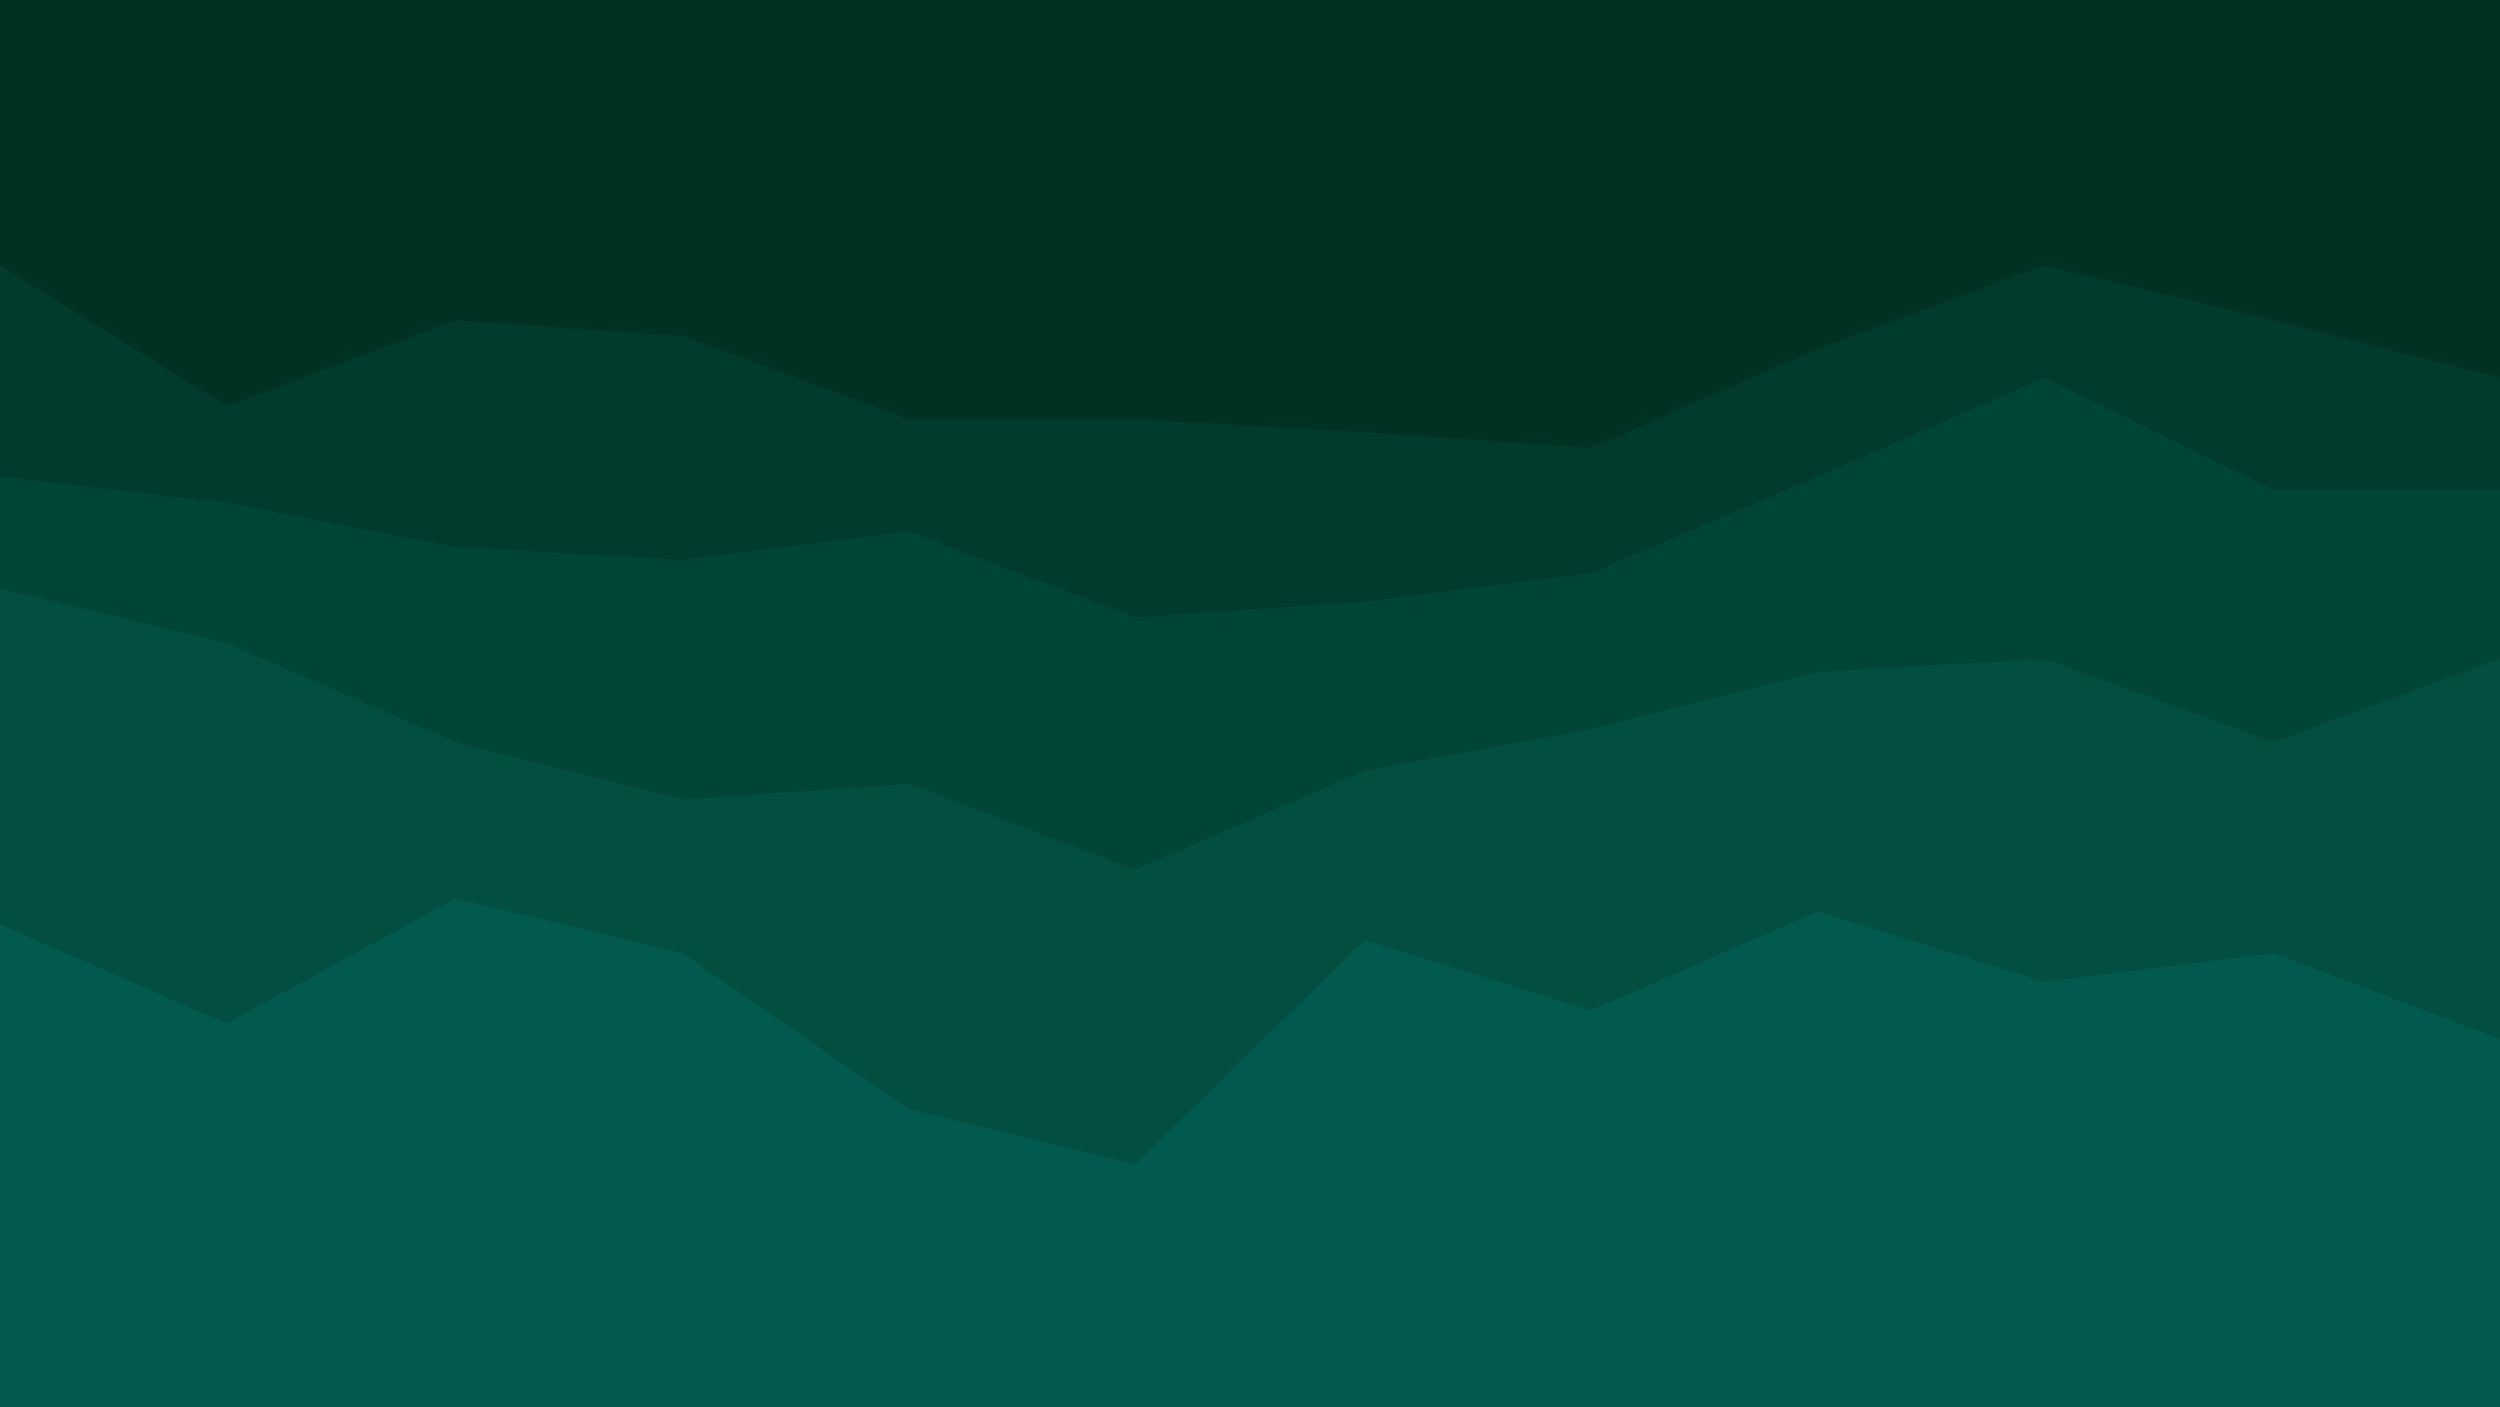
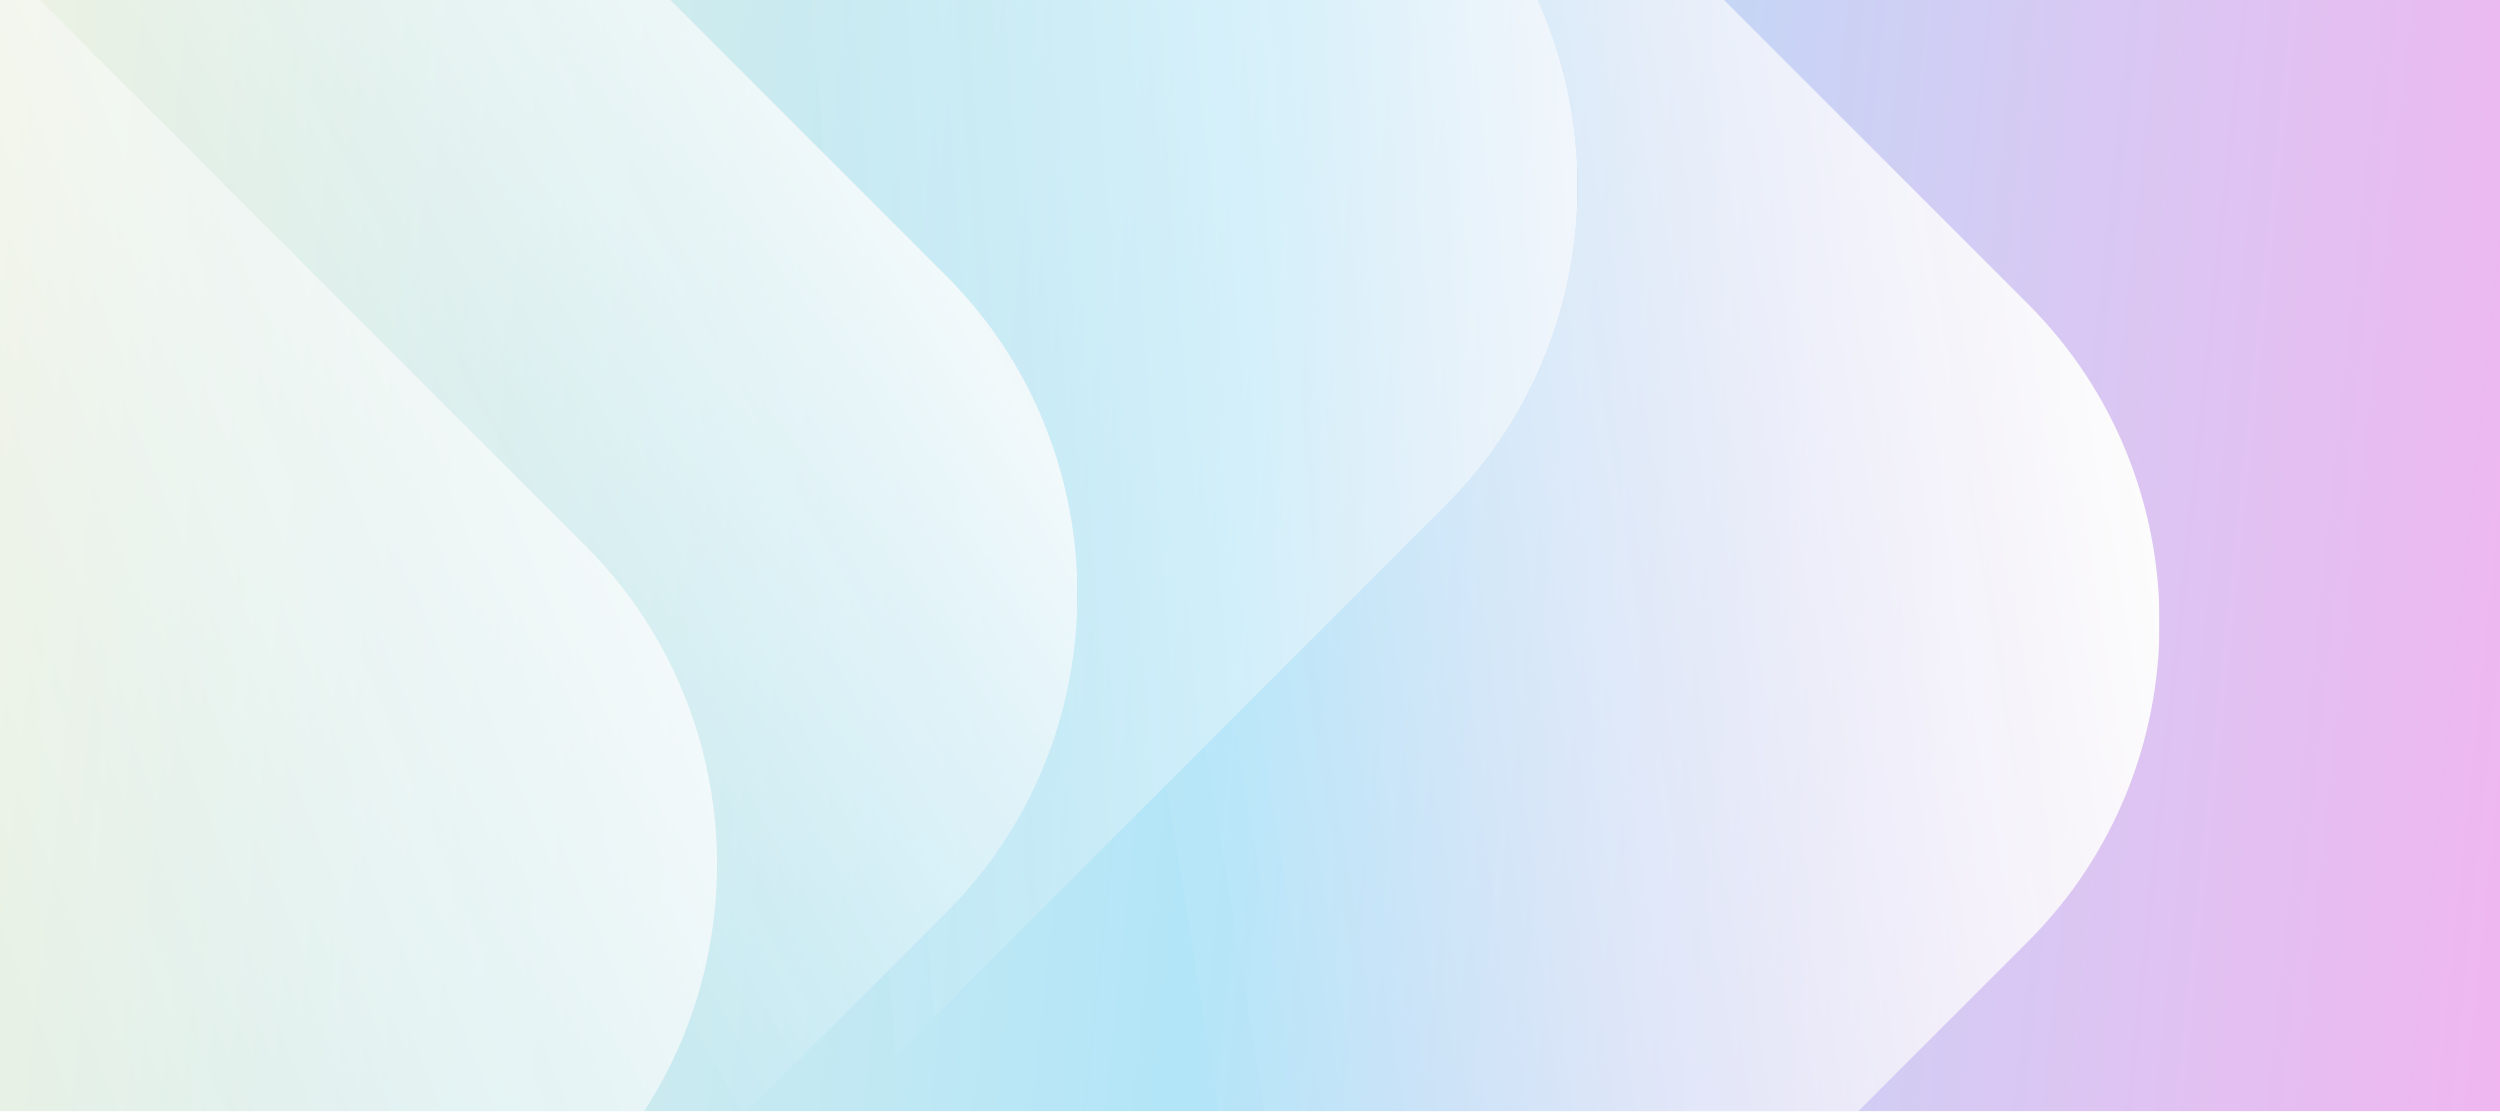
- <svg xmlns="http://www.w3.org/2000/svg" id="visual" viewBox="0 0 960 540" width="960" height="540" version="1.1">
-   <path d="M0 104L87 158L175 125L262 131L349 163L436 163L524 168L611 174L698 136L785 104L873 125L960 147L960 0L873 0L785 0L698 0L611 0L524 0L436 0L349 0L262 0L175 0L87 0L0 0Z" fill="#003223" />
-   <path d="M0 185L87 195L175 212L262 217L349 206L436 239L524 233L611 222L698 185L785 147L873 190L960 190L960 145L873 123L785 102L698 134L611 172L524 166L436 161L349 161L262 129L175 123L87 156L0 102Z" fill="#013b2d" />
-   <path d="M0 228L87 249L175 287L262 309L349 303L436 336L524 298L611 282L698 260L785 255L873 287L960 255L960 188L873 188L785 145L698 183L611 220L524 231L436 237L349 204L262 215L175 210L87 193L0 183Z" fill="#014537" />
-   <path d="M0 357L87 395L175 347L262 368L349 428L436 449L524 363L611 390L698 352L785 379L873 368L960 401L960 253L873 285L785 253L698 258L611 280L524 296L436 334L349 301L262 307L175 285L87 247L0 226Z" fill="#024f42" />
-   <path d="M0 541L87 541L175 541L262 541L349 541L436 541L524 541L611 541L698 541L785 541L873 541L960 541L960 399L873 366L785 377L698 350L611 388L524 361L436 447L349 426L262 366L175 345L87 393L0 355Z" fill="#02594e" />
+ <svg xmlns="http://www.w3.org/2000/svg" xmlns:xlink="http://www.w3.org/1999/xlink" version="1.1" id="Layer_1" x="0px" y="0px" viewBox="0 0 9000 4000" style="enable-background:new 0 0 9000 4000;" xml:space="preserve">
+   <g>
+     <g>
+       <defs>
+         <rect id="SVGID_1_" x="0" width="9000" height="4000" />
+       </defs>
+       <clipPath id="SVGID_00000052824650649712788220000017637252916836565943_">
+         <use xlink:href="#SVGID_1_" style="overflow:visible;" />
+       </clipPath>
+       <linearGradient id="SVGID_00000082370736208504773540000015444661956386669731_" gradientUnits="userSpaceOnUse" x1="9480.241" y1="2525.109" x2="-547.739" y2="1467.774">
+         <stop offset="0" style="stop-color:#F4B3EF" />
+         <stop offset="0.5" style="stop-color:#B2E5F8" />
+         <stop offset="1" style="stop-color:#F2F3E2" />
+       </linearGradient>
+       <rect x="0" style="clip-path:url(#SVGID_00000052824650649712788220000017637252916836565943_);fill:url(#SVGID_00000082370736208504773540000015444661956386669731_);" width="9000" height="4000" />
+     </g>
+     <defs>
+       <filter id="Adobe_OpacityMaskFilter" filterUnits="userSpaceOnUse" x="3023.847" y="0" width="4750.672" height="4000">
+         <feColorMatrix type="matrix" values="1 0 0 0 0  0 1 0 0 0  0 0 1 0 0  0 0 0 1 0" />
+       </filter>
+     </defs>
+     <mask maskUnits="userSpaceOnUse" x="3023.847" y="0" width="4750.672" height="4000" id="SVGID_00000005962319027747841090000007280463561873999265_">
+       <g style="filter:url(#Adobe_OpacityMaskFilter);">
+         <linearGradient id="SVGID_00000096768845906854317020000018183607255037304209_" gradientUnits="userSpaceOnUse" x1="6325.499" y1="5423.305" x2="2634.438" y2="6022.46" gradientTransform="matrix(1 0 0 1 1370.61 -3796.155)">
+           <stop offset="0" style="stop-color:#FFFFFF" />
+           <stop offset="1" style="stop-color:#000000" />
+         </linearGradient>
+         <rect x="3023.847" style="fill:url(#SVGID_00000096768845906854317020000018183607255037304209_);" width="4750.679" height="4000" />
+       </g>
+     </mask>
+     <path style="mask:url(#SVGID_00000005962319027747841090000007280463561873999265_);fill-rule:evenodd;clip-rule:evenodd;fill:#FCFCFC;" d="   M6206.363,0h-670.951c269.777,597.618,160.038,1328.401-329.235,1817.669L3023.847,4000h3666.347l611.266-611.268   c630.747-630.746,630.747-1662.886,0-2293.638L6206.363,0z" />
+     <defs>
+       <filter id="Adobe_OpacityMaskFilter_00000104687228392471842500000011089103259533545606_" filterUnits="userSpaceOnUse" x="2413.436" y="0" width="3265.802" height="4000">
+         <feColorMatrix type="matrix" values="1 0 0 0 0  0 1 0 0 0  0 0 1 0 0  0 0 0 1 0" />
+       </filter>
+     </defs>
+     <mask maskUnits="userSpaceOnUse" x="2413.436" y="0" width="3265.802" height="4000" id="SVGID_00000090998560558640745920000009705786874824474013_">
+       <g style="filter:url(#Adobe_OpacityMaskFilter_00000104687228392471842500000011089103259533545606_);">
+         <linearGradient id="SVGID_00000157268255493474806430000006173755780939136190_" gradientUnits="userSpaceOnUse" x1="5101.694" y1="5604.977" x2="1655.055" y2="5879.609" gradientTransform="matrix(1 0 0 1 1343.938 -3796.155)">
+           <stop offset="0" style="stop-color:#FFFFFF" />
+           <stop offset="1" style="stop-color:#000000" />
+         </linearGradient>
+         <rect x="2413.436" style="fill:url(#SVGID_00000157268255493474806430000006173755780939136190_);" width="3265.807" height="4000" />
+       </g>
+     </mask>
+     <path style="mask:url(#SVGID_00000090998560558640745920000009705786874824474013_);fill-rule:evenodd;clip-rule:evenodd;fill:#FCFCFC;" d="   M5206.177,1817.669C5695.45,1328.401,5805.189,597.618,5535.412,0H2413.436l992.428,992.425   c630.749,630.752,630.749,1662.892,0,2293.638L2691.927,4000h331.92L5206.177,1817.669z" />
+     <defs>
+       <filter id="Adobe_OpacityMaskFilter_00000180369089691127352640000003217890231512436107_" filterUnits="userSpaceOnUse" x="142.851" y="0" width="3736.075" height="4000">
+         <feColorMatrix type="matrix" values="1 0 0 0 0  0 1 0 0 0  0 0 1 0 0  0 0 0 1 0" />
+       </filter>
+     </defs>
+     <mask maskUnits="userSpaceOnUse" x="142.851" y="0" width="3736.075" height="4000" id="SVGID_00000100364998387742549710000010841264360656891265_">
+       <g style="filter:url(#Adobe_OpacityMaskFilter_00000180369089691127352640000003217890231512436107_);">
+         <linearGradient id="SVGID_00000144332797854120782950000000942314492018172313_" gradientUnits="userSpaceOnUse" x1="2677.661" y1="4749.383" x2="370.748" y2="6012.692" gradientTransform="matrix(1 0 0 1 1244.726 -3796.155)">
+           <stop offset="0" style="stop-color:#FFFFFF" />
+           <stop offset="1" style="stop-color:#000000" />
+         </linearGradient>
+         <rect x="142.851" style="fill:url(#SVGID_00000144332797854120782950000000942314492018172313_);" width="3736.078" height="4000" />
+       </g>
+     </mask>
+     <path style="mask:url(#SVGID_00000100364998387742549710000010841264360656891265_);fill-rule:evenodd;clip-rule:evenodd;fill:#FCFCFC;" d="   M3405.864,3286.063c630.749-630.746,630.749-1662.886,0-2293.638L2413.436,0H142.851l1965.535,1965.534   c550.333,550.327,620.494,1406.223,210.498,2034.466h373.044L3405.864,3286.063z" />
+     <defs>
+       <filter id="Adobe_OpacityMaskFilter_00000155121617366067133600000003251735916711050425_" filterUnits="userSpaceOnUse" x="0" y="0" width="2581.447" height="4000">
+         <feColorMatrix type="matrix" values="1 0 0 0 0  0 1 0 0 0  0 0 1 0 0  0 0 0 1 0" />
+       </filter>
+     </defs>
+     <mask maskUnits="userSpaceOnUse" x="0" y="0" width="2581.447" height="4000" id="SVGID_00000117651460847629206120000014347001328973593525_">
+       <g style="filter:url(#Adobe_OpacityMaskFilter_00000155121617366067133600000003251735916711050425_);">
+         <linearGradient id="SVGID_00000024708609806776744300000006129360289895714440_" gradientUnits="userSpaceOnUse" x1="1465.545" y1="5219.426" x2="-1596.608" y2="6469.005" gradientTransform="matrix(1 0 0 1 1238.484 -3796.155)">
+           <stop offset="0" style="stop-color:#FFFFFF" />
+           <stop offset="1" style="stop-color:#000000" />
+         </linearGradient>
+         <rect x="0" style="fill:url(#SVGID_00000024708609806776744300000006129360289895714440_);" width="2581.452" height="4000" />
+       </g>
+     </mask>
+     <path style="mask:url(#SVGID_00000117651460847629206120000014347001328973593525_);fill-rule:evenodd;clip-rule:evenodd;fill:#FCFCFC;" d="   M2318.883,4000c409.996-628.243,339.835-1484.139-210.498-2034.466L142.851,0H0v4000H2318.883z" />
+   </g>
</svg>
